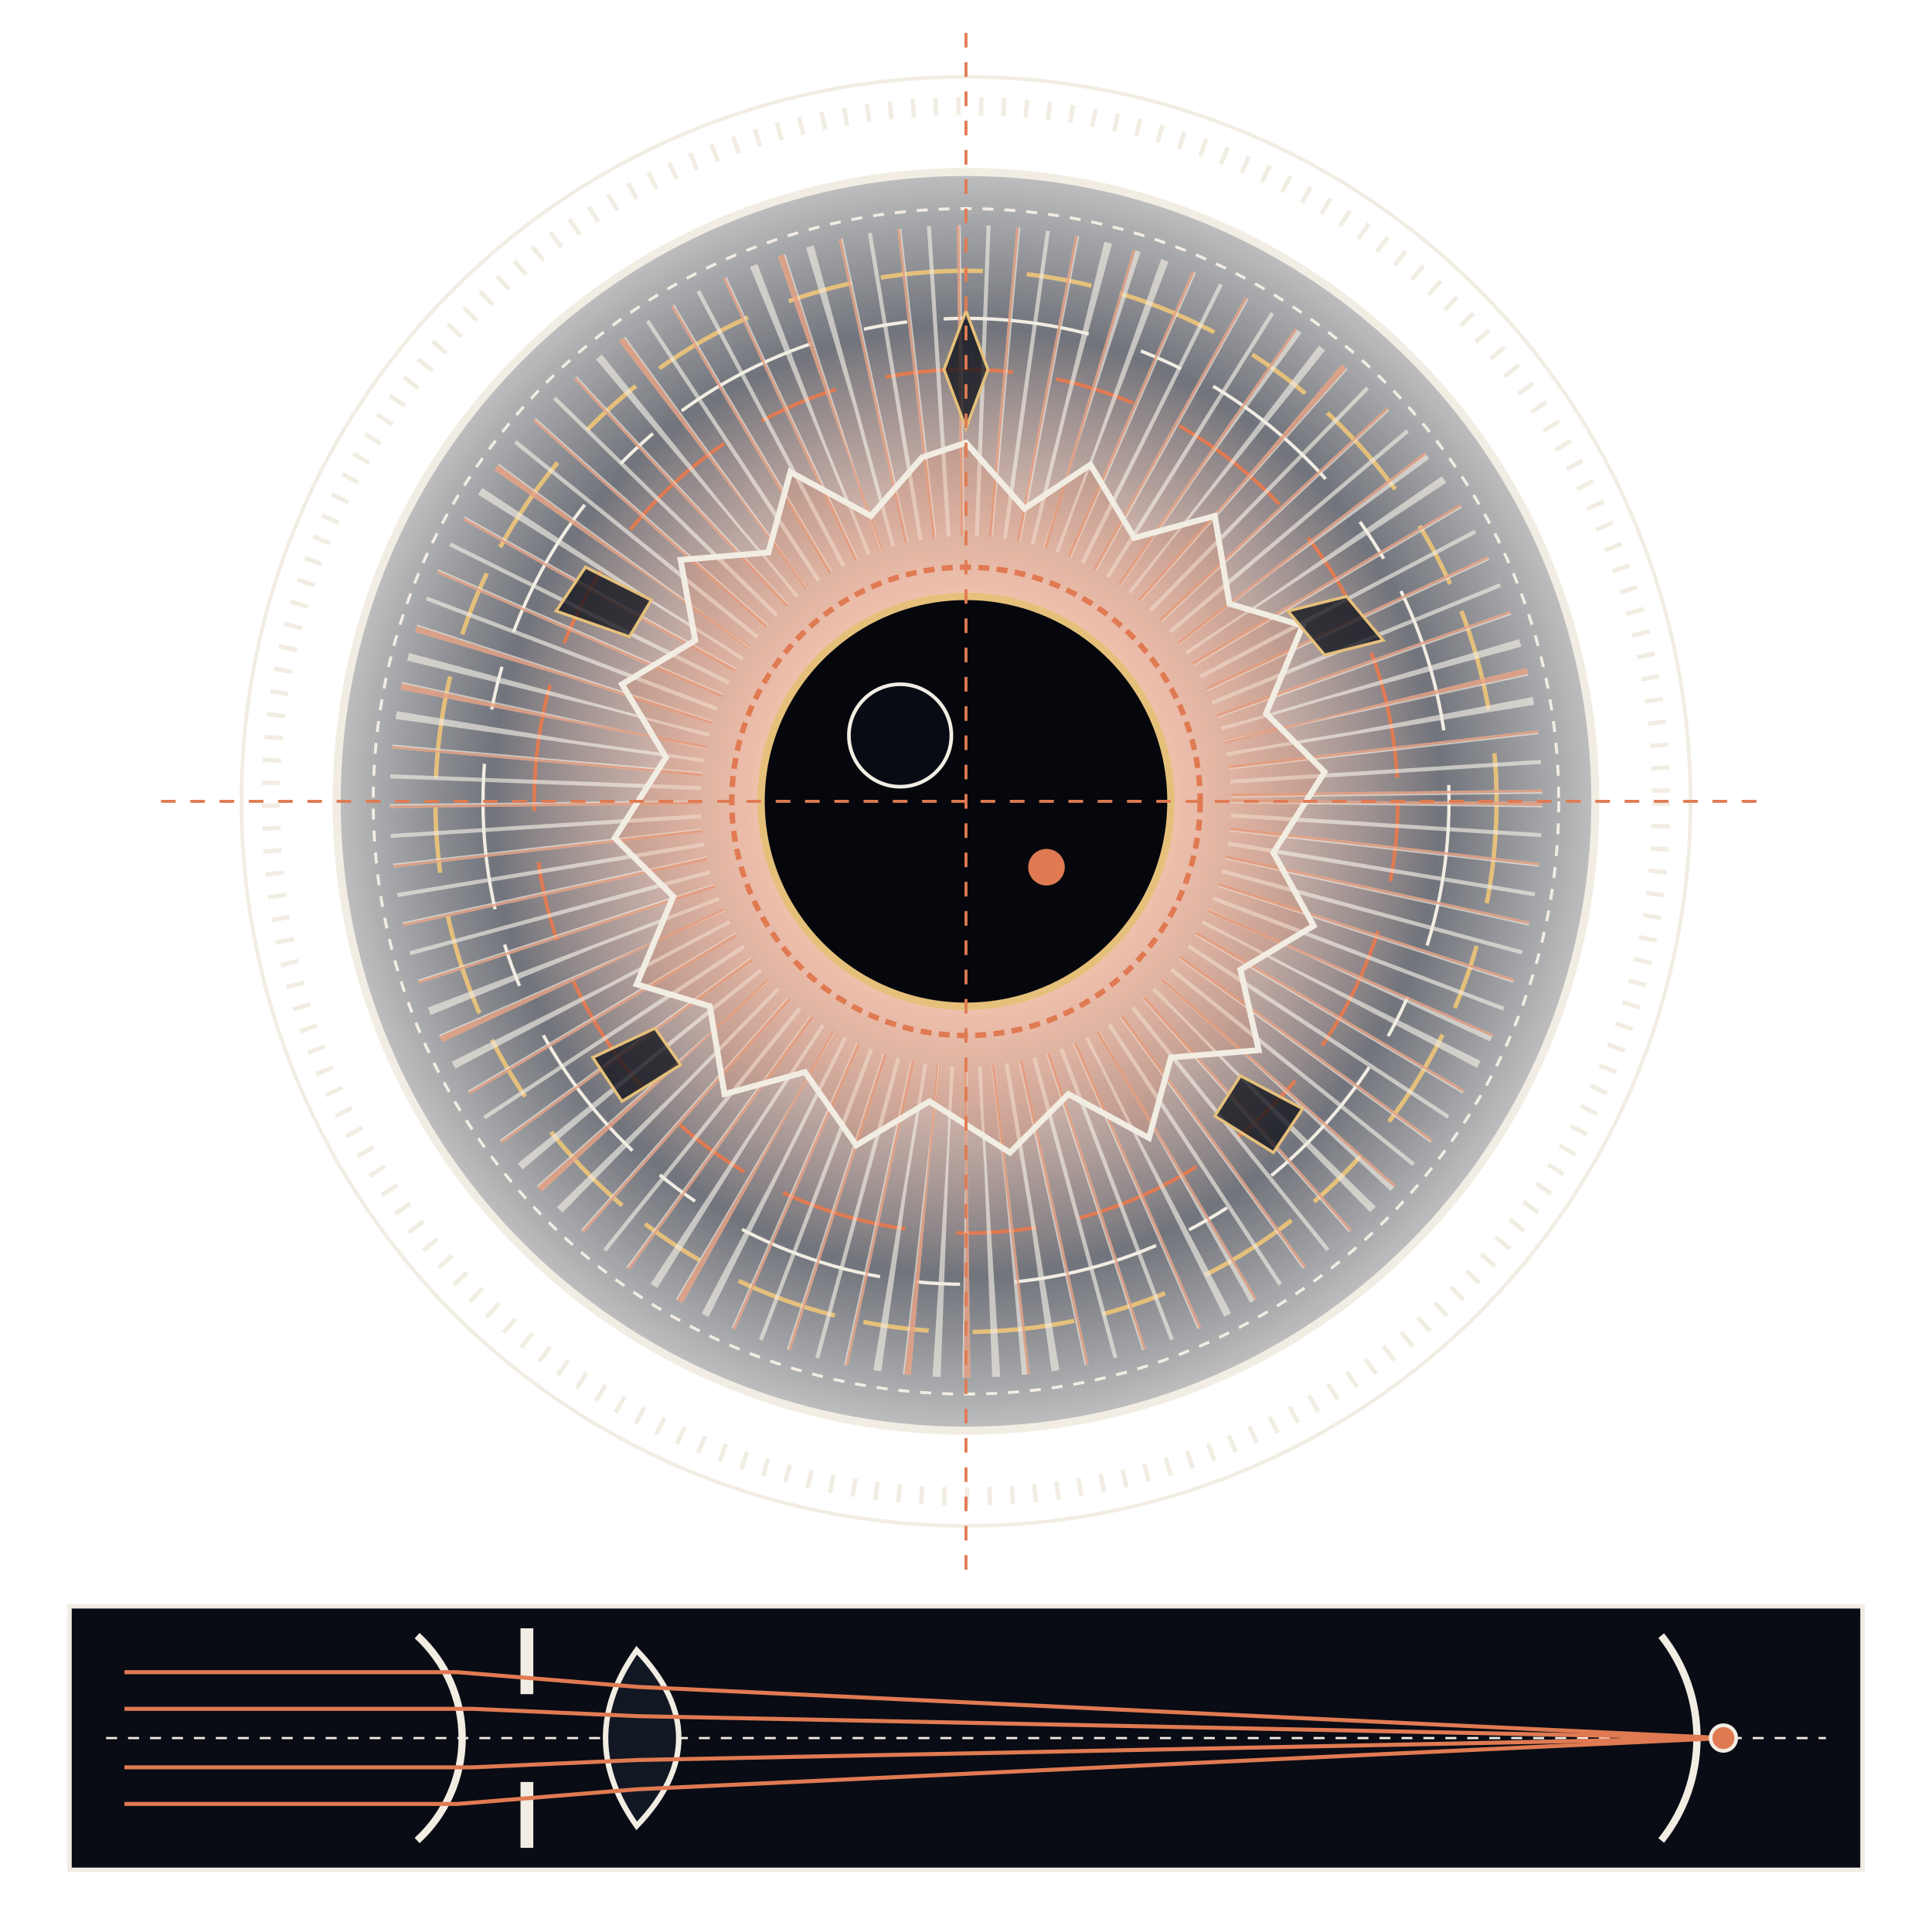
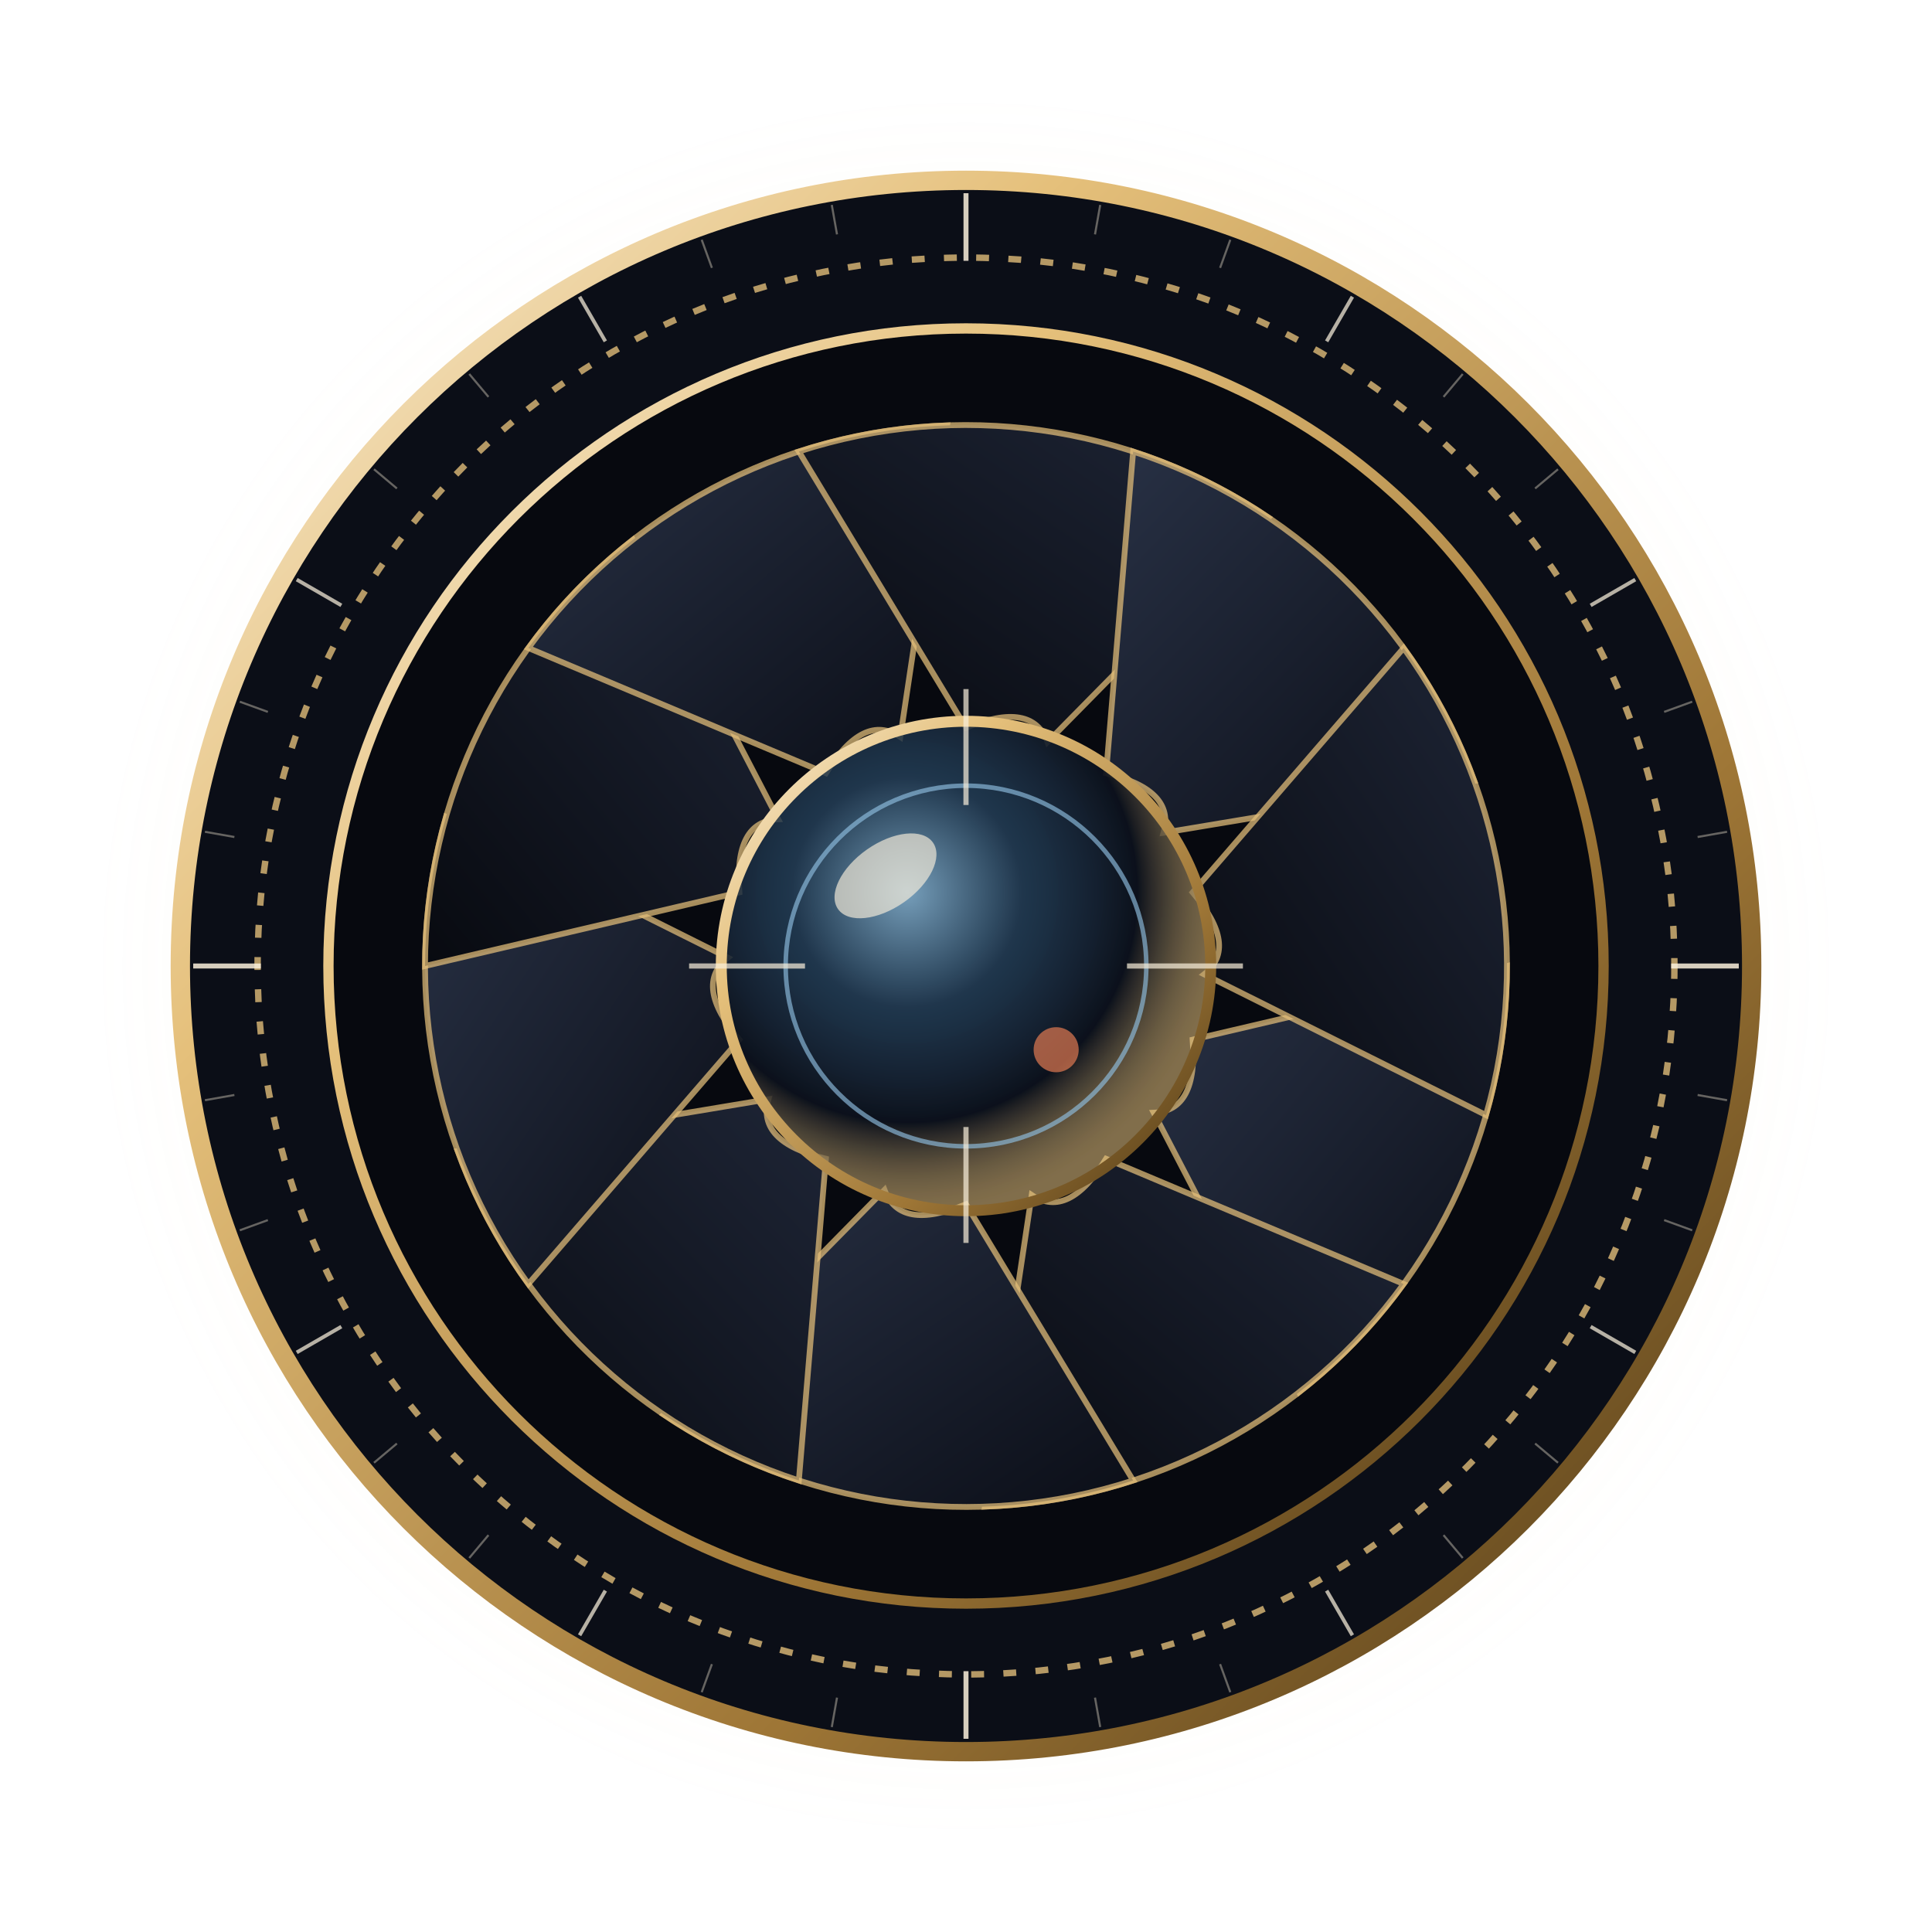
- <svg xmlns="http://www.w3.org/2000/svg" viewBox="36 36 528 528" width="100%" height="100%">
+ <svg xmlns="http://www.w3.org/2000/svg" viewBox="0 0 600 600">
  <defs>
-     <radialGradient id="iris-depth" cx="50%" cy="50%" r="50%">
-       <stop offset="25%" stop-color="#05070C" stop-opacity="0.9" />
-       <stop offset="32%" stop-color="#E07A52" stop-opacity="0.35" />
-       <stop offset="75%" stop-color="#121724" stop-opacity="0.6" />
-       <stop offset="100%" stop-color="#05070C" stop-opacity="0.25" />
+     <linearGradient id="iris-brass" x1="0%" y1="0%" x2="100%" y2="100%">
+       <stop offset="0%" stop-color="#FAF0DC" />
+       <stop offset="28%" stop-color="#E5C07B" />
+       <stop offset="68%" stop-color="#9E7636" />
+       <stop offset="100%" stop-color="#4A3514" />
+     </linearGradient>
+     <linearGradient id="iris-brass-v" x1="0%" y1="0%" x2="0%" y2="100%">
+       <stop offset="0%" stop-color="#F7E8C8" />
+       <stop offset="45%" stop-color="#DFB870" />
+       <stop offset="100%" stop-color="#6F5122" />
+     </linearGradient>
+     <linearGradient id="iris-brass-h" x1="0%" y1="50%" x2="100%" y2="50%">
+       <stop offset="0%" stop-color="#6A4D20" />
+       <stop offset="22%" stop-color="#DFB870" />
+       <stop offset="50%" stop-color="#FAF0DC" />
+       <stop offset="78%" stop-color="#C89E54" />
+       <stop offset="100%" stop-color="#533B16" />
+     </linearGradient>
+     <linearGradient id="iris-dark-metal" x1="0%" y1="0%" x2="100%" y2="100%">
+       <stop offset="0%" stop-color="#1A2030" />
+       <stop offset="50%" stop-color="#0D111A" />
+       <stop offset="100%" stop-color="#06080D" />
+     </linearGradient>
+     <linearGradient id="iris-silver" x1="0%" y1="0%" x2="100%" y2="100%">
+       <stop offset="0%" stop-color="#F2EDE3" />
+       <stop offset="55%" stop-color="#B8B2A6" />
+       <stop offset="100%" stop-color="#56524A" />
+     </linearGradient>
+     <radialGradient id="iris-glow-brass" cx="50%" cy="50%" r="50%">
+       <stop offset="0%" stop-color="#E5C07B" stop-opacity="0.28" />
+       <stop offset="48%" stop-color="#E5C07B" stop-opacity="0.09" />
+       <stop offset="100%" stop-color="#E5C07B" stop-opacity="0" />
+     </radialGradient>
+     <radialGradient id="iris-glow-cyan" cx="50%" cy="50%" r="50%">
+       <stop offset="0%" stop-color="#8FBFE0" stop-opacity="0.30" />
+       <stop offset="50%" stop-color="#5B8EB3" stop-opacity="0.10" />
+       <stop offset="100%" stop-color="#8FBFE0" stop-opacity="0" />
+     </radialGradient>
+     <radialGradient id="iris-glow-sage" cx="50%" cy="50%" r="50%">
+       <stop offset="0%" stop-color="#A9C9A4" stop-opacity="0.28" />
+       <stop offset="50%" stop-color="#6F9A69" stop-opacity="0.09" />
+       <stop offset="100%" stop-color="#A9C9A4" stop-opacity="0" />
+     </radialGradient>
+     <radialGradient id="iris-glow-ember" cx="50%" cy="50%" r="50%">
+       <stop offset="0%" stop-color="#E07A52" stop-opacity="0.32" />
+       <stop offset="50%" stop-color="#A84A28" stop-opacity="0.10" />
+       <stop offset="100%" stop-color="#E07A52" stop-opacity="0" />
+     </radialGradient>
+     <pattern id="iris-hatch" width="7" height="7" patternUnits="userSpaceOnUse" patternTransform="rotate(35)">
+       <line x1="0" y1="0" x2="0" y2="7" stroke="#E5C07B" stroke-width="0.55" stroke-opacity="0.22" />
+     </pattern>
+     <pattern id="iris-hatch-fine" width="5" height="5" patternUnits="userSpaceOnUse" patternTransform="rotate(-40)">
+       <line x1="0" y1="0" x2="0" y2="5" stroke="#F2EDE3" stroke-width="0.45" stroke-opacity="0.16" />
+     </pattern>
+     <filter id="iris-softglow" x="-25%" y="-25%" width="150%" height="150%">
+       <feGaussianBlur stdDeviation="3.5" result="b" />
+       <feMerge>
+         <feMergeNode in="b" />
+         <feMergeNode in="SourceGraphic" />
+       </feMerge>
+     </filter>
+     <linearGradient id="iris-blade-a" x1="0%" y1="0%" x2="100%" y2="100%">
+       <stop offset="0%" stop-color="#283145" />
+       <stop offset="100%" stop-color="#0B0E17" />
+     </linearGradient>
+     <linearGradient id="iris-blade-b" x1="100%" y1="0%" x2="0%" y2="100%">
+       <stop offset="0%" stop-color="#1E2536" />
+       <stop offset="100%" stop-color="#080A10" />
+     </linearGradient>
+     <radialGradient id="iris-lens" cx="38%" cy="35%" r="65%">
+       <stop offset="0%" stop-color="#8FBFE0" stop-opacity="0.82" />
+       <stop offset="36%" stop-color="#26435E" stop-opacity="0.78" />
+       <stop offset="72%" stop-color="#0C111C" stop-opacity="0.95" />
+       <stop offset="100%" stop-color="#E5C07B" stop-opacity="0.55" />
    </radialGradient>
  </defs>
-   <g transform="translate(300, 255)">
-     <circle cx="0" cy="0" r="198" fill="none" stroke="#F2EDE3" stroke-width="1" />
-     <circle cx="0" cy="0" r="190" fill="none" stroke="#F2EDE3" stroke-width="5" stroke-dasharray="1.2 5" />
-     <circle cx="0" cy="0" r="172" fill="url(#iris-depth)" stroke="#F2EDE3" stroke-width="2.2" />
-     <circle cx="0" cy="0" r="162" fill="none" stroke="#F2EDE3" stroke-width="0.8" stroke-dasharray="3 3" />
-     <circle cx="0" cy="0" r="145" fill="none" stroke="#E5C07B" stroke-width="1.2" stroke-dasharray="28 12 18 8" />
-     <circle cx="0" cy="0" r="132" fill="none" stroke="#F2EDE3" stroke-width="0.9" stroke-dasharray="40 15 12 10" />
-     <circle cx="0" cy="0" r="118" fill="none" stroke="#E07A52" stroke-width="1" stroke-dasharray="22 14 35 12" />
-     <circle cx="0" cy="0" r="115" fill="none" stroke="#F2EDE3" stroke-width="85" stroke-dasharray="1.1 4.9" stroke-opacity="0.65" />
-     <circle cx="0" cy="0" r="115" fill="none" stroke="#E07A52" stroke-width="85" stroke-dasharray="0.7 11.3" stroke-opacity="0.55" />
-     <polygon points="       0,-98 16,-80 34,-92 46,-72 68,-78 72,-54 92,-48 82,-24 98,-8 84,14       95,34 75,46 80,68 56,70 50,92 28,80 12,96 -10,82 -30,94 -44,74       -66,80 -70,56 -90,50 -80,26 -96,10 -82,-12 -94,-32 -74,-44 -78,-66 -54,-68       -48,-90 -26,-78 -12,-94" fill="#E07A52" fill-opacity="0.18" stroke="#F2EDE3" stroke-width="1.6" />
-     <g fill="#0B0E17" fill-opacity="0.75" stroke="#E5C07B" stroke-width="0.8">
-       <polygon points="0,-102 6,-118 0,-134 -6,-118" />
-       <polygon points="88,-52 104,-56 114,-44 98,-40" />
-       <polygon points="75,75 92,84 84,96 68,86" />
-       <polygon points="-85,62 -102,70 -94,82 -78,72" />
-       <polygon points="-92,-45 -112,-52 -104,-64 -86,-55" />
-     </g>
-     <circle cx="0" cy="0" r="64" fill="none" stroke="#E07A52" stroke-width="1.5" stroke-dasharray="3 2" />
-     <circle cx="0" cy="0" r="56" fill="#05070C" stroke="#E5C07B" stroke-width="2" />
-     <circle cx="-18" cy="-18" r="14" fill="#090C14" fill-opacity="0.9" stroke="#F2EDE3" stroke-width="1" />
-     <circle cx="22" cy="18" r="5" fill="#E07A52" />
-     <line x1="-220" y1="0" x2="220" y2="0" stroke="#E07A52" stroke-width="0.8" stroke-dasharray="4 4" />
-     <line x1="0" y1="-210" x2="0" y2="210" stroke="#E07A52" stroke-width="0.8" stroke-dasharray="4 4" />
+   <circle cx="300" cy="300" r="275" fill="url(#iris-glow-brass)" />
+   <circle cx="300" cy="300" r="244" fill="#0B0E17" stroke="url(#iris-brass)" stroke-width="6" />
+   <circle cx="300" cy="300" r="220" fill="none" stroke="#E5C07B" stroke-width="2" stroke-dasharray="4 6" stroke-opacity="0.78" />
+   <circle cx="300" cy="300" r="198" fill="#07090F" stroke="url(#iris-brass)" stroke-width="3.2" />
+   <line x1="519" y1="300" x2="540" y2="300" stroke="#FAF0DC" stroke-width="1.55" stroke-opacity="0.85" />
+   <line x1="527.21" y1="340.06" x2="536.35" y2="341.68" stroke="#FAF0DC" stroke-width="0.65" stroke-opacity="0.38" />
+   <line x1="516.81" y1="378.91" x2="525.53" y2="382.08" stroke="#FAF0DC" stroke-width="0.65" stroke-opacity="0.38" />
+   <line x1="493.99" y1="412" x2="507.85" y2="420" stroke="#FAF0DC" stroke-width="1.15" stroke-opacity="0.72" />
+   <line x1="476.74" y1="448.3" x2="483.85" y2="454.27" stroke="#FAF0DC" stroke-width="0.65" stroke-opacity="0.38" />
+   <line x1="448.3" y1="476.74" x2="454.27" y2="483.85" stroke="#FAF0DC" stroke-width="0.65" stroke-opacity="0.38" />
+   <line x1="412" y1="493.99" x2="420" y2="507.85" stroke="#FAF0DC" stroke-width="1.15" stroke-opacity="0.72" />
+   <line x1="378.91" y1="516.81" x2="382.08" y2="525.53" stroke="#FAF0DC" stroke-width="0.65" stroke-opacity="0.38" />
+   <line x1="340.06" y1="527.21" x2="341.68" y2="536.35" stroke="#FAF0DC" stroke-width="0.65" stroke-opacity="0.38" />
+   <line x1="300" y1="519" x2="300" y2="540" stroke="#FAF0DC" stroke-width="1.55" stroke-opacity="0.85" />
+   <line x1="259.94" y1="527.21" x2="258.32" y2="536.35" stroke="#FAF0DC" stroke-width="0.65" stroke-opacity="0.38" />
+   <line x1="221.09" y1="516.81" x2="217.92" y2="525.53" stroke="#FAF0DC" stroke-width="0.65" stroke-opacity="0.38" />
+   <line x1="188" y1="493.99" x2="180" y2="507.85" stroke="#FAF0DC" stroke-width="1.15" stroke-opacity="0.72" />
+   <line x1="151.7" y1="476.74" x2="145.73" y2="483.85" stroke="#FAF0DC" stroke-width="0.65" stroke-opacity="0.38" />
+   <line x1="123.26" y1="448.3" x2="116.15" y2="454.27" stroke="#FAF0DC" stroke-width="0.65" stroke-opacity="0.38" />
+   <line x1="106.01" y1="412" x2="92.15" y2="420" stroke="#FAF0DC" stroke-width="1.15" stroke-opacity="0.72" />
+   <line x1="83.19" y1="378.91" x2="74.47" y2="382.08" stroke="#FAF0DC" stroke-width="0.65" stroke-opacity="0.38" />
+   <line x1="72.79" y1="340.06" x2="63.65" y2="341.68" stroke="#FAF0DC" stroke-width="0.65" stroke-opacity="0.38" />
+   <line x1="81" y1="300" x2="60" y2="300" stroke="#FAF0DC" stroke-width="1.55" stroke-opacity="0.85" />
+   <line x1="72.79" y1="259.94" x2="63.65" y2="258.32" stroke="#FAF0DC" stroke-width="0.65" stroke-opacity="0.38" />
+   <line x1="83.19" y1="221.09" x2="74.47" y2="217.92" stroke="#FAF0DC" stroke-width="0.65" stroke-opacity="0.38" />
+   <line x1="106.01" y1="188" x2="92.15" y2="180" stroke="#FAF0DC" stroke-width="1.15" stroke-opacity="0.72" />
+   <line x1="123.26" y1="151.7" x2="116.15" y2="145.73" stroke="#FAF0DC" stroke-width="0.65" stroke-opacity="0.38" />
+   <line x1="151.7" y1="123.26" x2="145.73" y2="116.15" stroke="#FAF0DC" stroke-width="0.65" stroke-opacity="0.38" />
+   <line x1="188" y1="106.01" x2="180" y2="92.15" stroke="#FAF0DC" stroke-width="1.15" stroke-opacity="0.72" />
+   <line x1="221.09" y1="83.19" x2="217.92" y2="74.47" stroke="#FAF0DC" stroke-width="0.65" stroke-opacity="0.38" />
+   <line x1="259.94" y1="72.79" x2="258.32" y2="63.65" stroke="#FAF0DC" stroke-width="0.65" stroke-opacity="0.38" />
+   <line x1="300" y1="81" x2="300" y2="60" stroke="#FAF0DC" stroke-width="1.55" stroke-opacity="0.85" />
+   <line x1="340.06" y1="72.79" x2="341.68" y2="63.65" stroke="#FAF0DC" stroke-width="0.65" stroke-opacity="0.38" />
+   <line x1="378.91" y1="83.19" x2="382.08" y2="74.47" stroke="#FAF0DC" stroke-width="0.65" stroke-opacity="0.38" />
+   <line x1="412" y1="106.01" x2="420" y2="92.15" stroke="#FAF0DC" stroke-width="1.15" stroke-opacity="0.72" />
+   <line x1="448.3" y1="123.26" x2="454.27" y2="116.15" stroke="#FAF0DC" stroke-width="0.65" stroke-opacity="0.38" />
+   <line x1="476.74" y1="151.7" x2="483.85" y2="145.73" stroke="#FAF0DC" stroke-width="0.65" stroke-opacity="0.38" />
+   <line x1="493.99" y1="188" x2="507.85" y2="180" stroke="#FAF0DC" stroke-width="1.15" stroke-opacity="0.72" />
+   <line x1="516.81" y1="221.09" x2="525.53" y2="217.92" stroke="#FAF0DC" stroke-width="0.65" stroke-opacity="0.38" />
+   <line x1="527.21" y1="259.94" x2="536.35" y2="258.32" stroke="#FAF0DC" stroke-width="0.65" stroke-opacity="0.38" />
+   <g>
+     <path d="M468 300 A168 168 0 0 1 403.43 432.39 L358.31 345.56 Q372.08 345.04 370.38 322.87 Z" fill="url(#iris-blade-a)" stroke="#E5C07B" stroke-width="1.8" stroke-opacity="0.72" />
+     <path d="M435.91 398.75 A168 168 0 0 1 305.86 467.9 L320.4 371.13 Q331.84 378.81 343.5 359.87 Z" fill="url(#iris-blade-b)" stroke="#E5C07B" stroke-width="1.8" stroke-opacity="0.72" />
+     <path d="M351.91 459.78 A168 168 0 0 1 206.06 439.28 L274.69 369.54 Q279.44 382.48 300 374 Z" fill="url(#iris-blade-a)" stroke="#E5C07B" stroke-width="1.8" stroke-opacity="0.72" />
+     <path d="M248.09 459.78 A168 168 0 0 1 142.13 357.46 L238.65 341.38 Q234.89 354.64 256.5 359.87 Z" fill="url(#iris-blade-b)" stroke="#E5C07B" stroke-width="1.8" stroke-opacity="0.72" />
+     <path d="M164.09 398.75 A168 168 0 0 1 138.51 253.69 L226.05 297.42 Q215.21 305.93 229.62 322.87 Z" fill="url(#iris-blade-a)" stroke="#E5C07B" stroke-width="1.8" stroke-opacity="0.72" />
+     <path d="M132 300 A168 168 0 0 1 196.57 167.61 L241.69 254.44 Q227.92 254.96 229.62 277.13 Z" fill="url(#iris-blade-b)" stroke="#E5C07B" stroke-width="1.8" stroke-opacity="0.72" />
+     <path d="M164.09 201.25 A168 168 0 0 1 294.14 132.1 L279.6 228.87 Q268.16 221.19 256.5 240.13 Z" fill="url(#iris-blade-a)" stroke="#E5C07B" stroke-width="1.8" stroke-opacity="0.72" />
+     <path d="M248.09 140.22 A168 168 0 0 1 393.94 160.72 L325.31 230.46 Q320.56 217.52 300 226 Z" fill="url(#iris-blade-b)" stroke="#E5C07B" stroke-width="1.8" stroke-opacity="0.72" />
+     <path d="M351.91 140.22 A168 168 0 0 1 457.87 242.54 L361.35 258.62 Q365.11 245.36 343.5 240.13 Z" fill="url(#iris-blade-a)" stroke="#E5C07B" stroke-width="1.8" stroke-opacity="0.72" />
+     <path d="M435.91 201.25 A168 168 0 0 1 461.49 346.31 L373.95 302.58 Q384.79 294.07 370.38 277.13 Z" fill="url(#iris-blade-b)" stroke="#E5C07B" stroke-width="1.8" stroke-opacity="0.72" />
  </g>
-   <g transform="translate(55, 475)" fill="none" stroke="#F2EDE3">
-     <rect x="0" y="0" width="490" height="72" fill="#090C14" stroke-width="1.2" />
-     <line x1="10" y1="36" x2="480" y2="36" stroke-width="0.6" stroke-dasharray="3 3" />
-     <path d="M 95 8 A 38 38 0 0 1 95 64" stroke-width="2" />
-     <line x1="125" y1="6" x2="125" y2="24" stroke="#F2EDE3" stroke-width="3.5" />
-     <line x1="125" y1="48" x2="125" y2="66" stroke="#F2EDE3" stroke-width="3.5" />
-     <path d="M 155 12 Q 178 36 155 60 Q 138 36 155 12 Z" fill="#121724" stroke-width="1.5" />
-     <path d="M 435 8 A 45 45 0 0 1 435 64" stroke-width="2" />
-     <g stroke="#E07A52" stroke-width="1.1">
-       <polyline points="15,18 106,18 155,22 452,36" />
-       <polyline points="15,28 110,28 155,30 452,36" />
-       <polyline points="15,44 110,44 155,42 452,36" />
-       <polyline points="15,54 106,54 155,50 452,36" />
-     </g>
-     <circle cx="452" cy="36" r="3.5" fill="#E07A52" />
-   </g>
+   <circle cx="300" cy="300" r="76" fill="url(#iris-lens)" stroke="url(#iris-brass)" stroke-width="3.4" />
+   <circle cx="300" cy="300" r="56" fill="none" stroke="#8FBFE0" stroke-width="1.4" stroke-opacity="0.65" />
+   <ellipse cx="275" cy="272" rx="18" ry="10" transform="rotate(-35 275 272)" fill="#FAF0DC" fill-opacity="0.65" />
+   <circle cx="328" cy="326" r="7" fill="#E07A52" fill-opacity="0.7" />
+   <line x1="214" y1="300" x2="250" y2="300" stroke="#FAF0DC" stroke-width="1.6" stroke-opacity="0.7" />
+   <line x1="350" y1="300" x2="386" y2="300" stroke="#FAF0DC" stroke-width="1.6" stroke-opacity="0.7" />
+   <line x1="300" y1="214" x2="300" y2="250" stroke="#FAF0DC" stroke-width="1.6" stroke-opacity="0.7" />
+   <line x1="300" y1="350" x2="300" y2="386" stroke="#FAF0DC" stroke-width="1.6" stroke-opacity="0.7" />
</svg>
